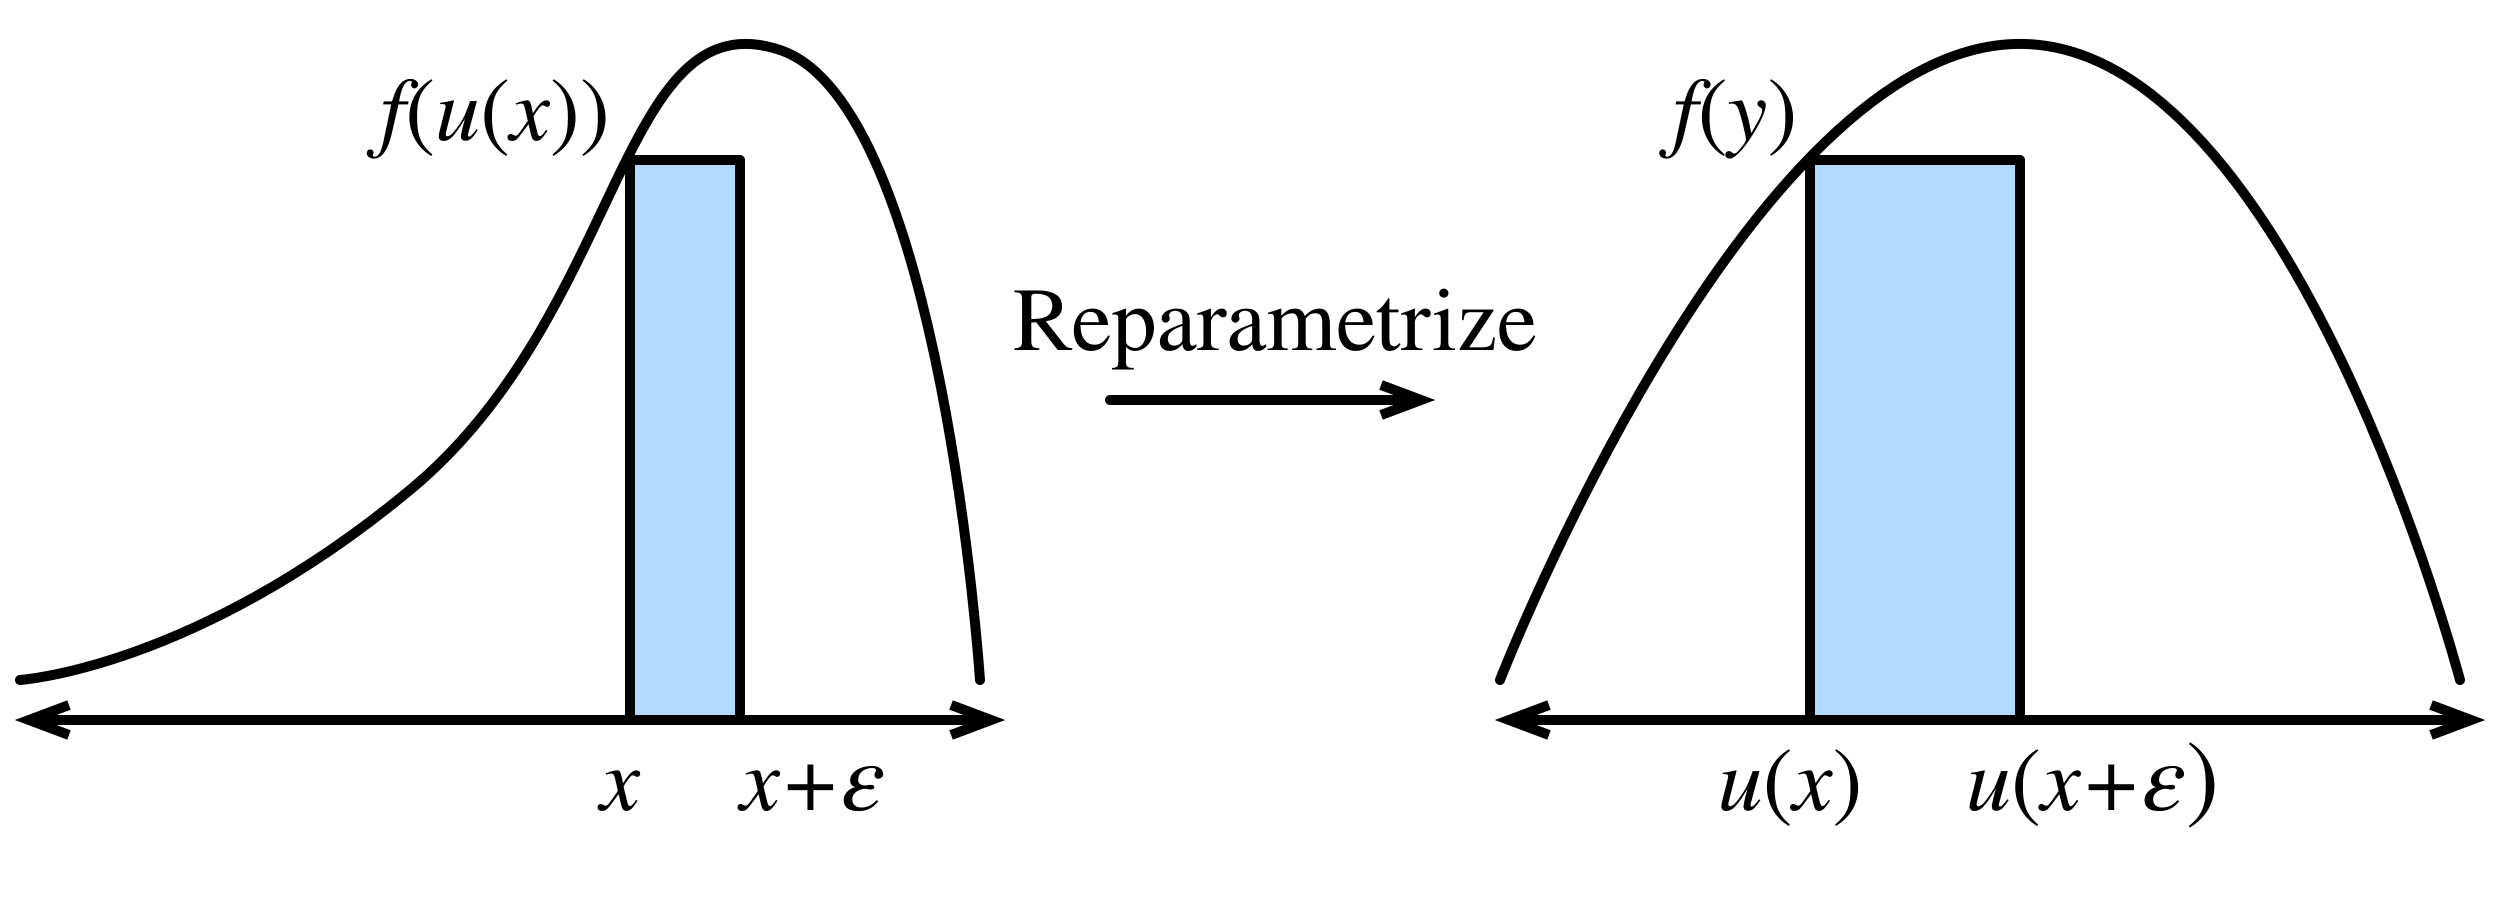
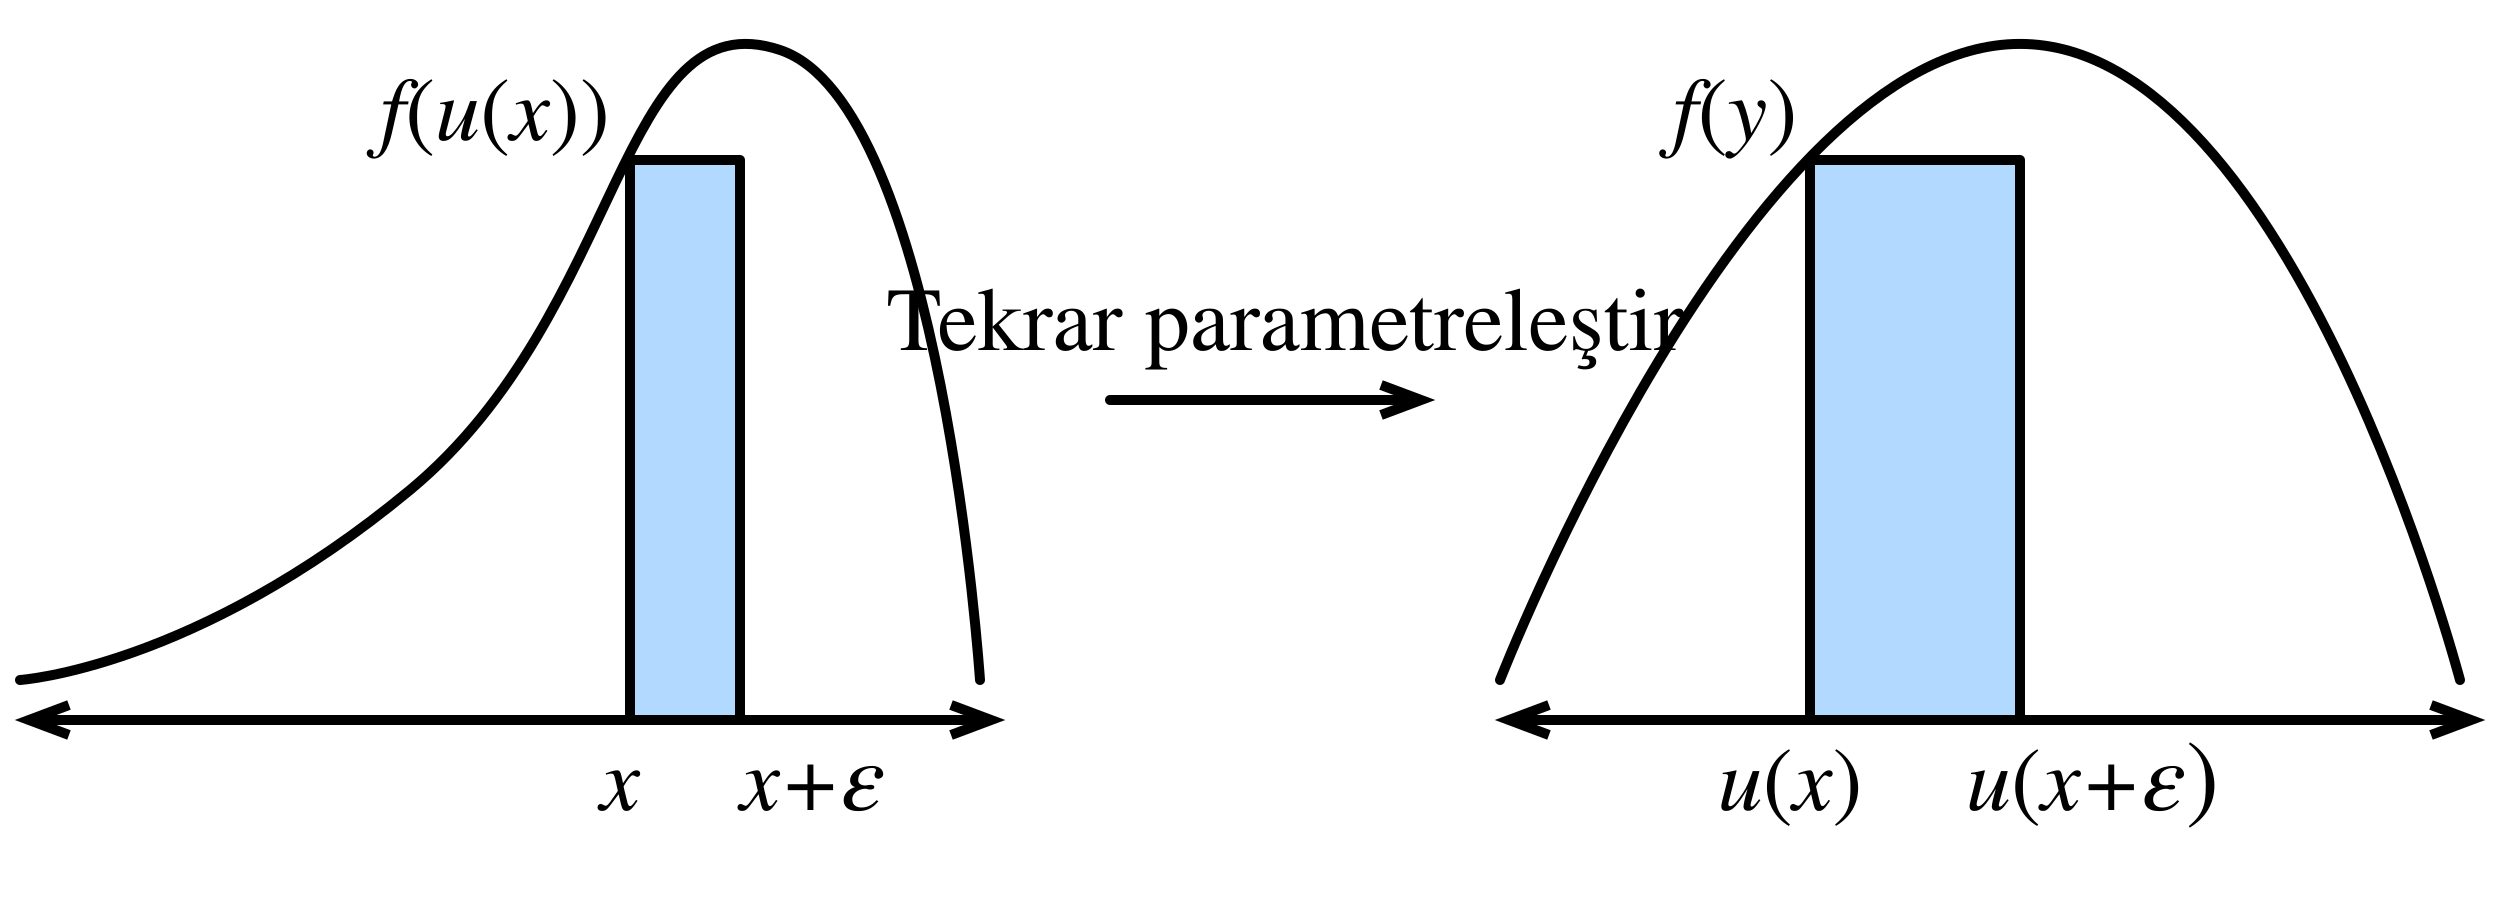
<svg xmlns="http://www.w3.org/2000/svg" xmlns:xlink="http://www.w3.org/1999/xlink" width="250pt" height="91pt" viewBox="0 0 250 91" version="1.1">
  <defs>
    <g>
      <symbol overflow="visible" id="glyph0-0">
        <path style="stroke:none;" d="" />
      </symbol>
      <symbol overflow="visible" id="glyph0-1">
        <path style="stroke:none;" d="M 2.188 -3.188 C 2.062 -3.812 1.953 -3.969 1.734 -3.969 C 1.516 -3.969 1.219 -3.906 0.672 -3.703 L 0.578 -3.672 L 0.609 -3.531 L 0.766 -3.578 C 0.938 -3.625 1.047 -3.641 1.109 -3.641 C 1.344 -3.641 1.406 -3.562 1.531 -3.031 L 1.781 -1.906 L 1.047 -0.859 C 0.859 -0.594 0.688 -0.422 0.578 -0.422 C 0.531 -0.422 0.438 -0.453 0.344 -0.5 C 0.234 -0.562 0.141 -0.609 0.062 -0.609 C -0.109 -0.609 -0.25 -0.453 -0.25 -0.281 C -0.25 -0.047 -0.078 0.094 0.203 0.094 C 0.484 0.094 0.672 0.016 1.062 -0.516 L 1.859 -1.578 L 2.109 -0.516 C 2.219 -0.062 2.359 0.094 2.641 0.094 C 2.984 0.094 3.219 -0.109 3.75 -0.922 L 3.609 -1.016 C 3.531 -0.922 3.5 -0.859 3.422 -0.75 C 3.219 -0.484 3.109 -0.391 3 -0.391 C 2.875 -0.391 2.797 -0.516 2.734 -0.766 L 2.438 -1.969 C 2.391 -2.188 2.359 -2.312 2.359 -2.375 C 2.766 -3.062 3.094 -3.469 3.25 -3.469 C 3.469 -3.469 3.547 -3.312 3.719 -3.312 C 3.891 -3.312 4.016 -3.453 4.016 -3.641 C 4.016 -3.828 3.875 -3.969 3.656 -3.969 C 3.266 -3.969 2.922 -3.641 2.297 -2.688 Z M 2.188 -3.188 " />
      </symbol>
      <symbol overflow="visible" id="glyph0-2">
        <path style="stroke:none;" d="M 5.312 -1.984 L 5.312 -2.578 L 3.344 -2.578 L 3.344 -4.547 L 2.75 -4.547 L 2.75 -2.578 L 0.781 -2.578 L 0.781 -1.984 L 2.75 -1.984 L 2.75 0 L 3.344 0 L 3.344 -1.984 Z M 5.312 -1.984 " />
      </symbol>
      <symbol overflow="visible" id="glyph0-3">
        <path style="stroke:none;" d="M 0.375 -3.859 L 0.312 -3.562 L 1.125 -3.562 L 0.328 0.219 C 0.125 1.188 -0.156 1.672 -0.547 1.672 C -0.641 1.672 -0.719 1.609 -0.719 1.531 C -0.719 1.438 -0.641 1.391 -0.641 1.266 C -0.641 1.078 -0.781 0.938 -0.984 0.938 C -1.172 0.938 -1.328 1.109 -1.328 1.312 C -1.328 1.625 -1.016 1.859 -0.609 1.859 C 0.203 1.859 0.812 0.984 1.188 -0.688 L 1.844 -3.562 L 2.812 -3.562 L 2.859 -3.859 L 1.906 -3.859 C 2.156 -5.281 2.5 -5.906 3 -5.906 C 3.125 -5.906 3.188 -5.859 3.188 -5.781 C 3.188 -5.703 3.109 -5.656 3.109 -5.516 C 3.109 -5.297 3.281 -5.156 3.438 -5.156 C 3.641 -5.156 3.812 -5.344 3.812 -5.547 C 3.812 -5.875 3.484 -6.109 3.047 -6.109 C 2.5 -6.109 2.125 -5.797 1.859 -5.406 C 1.562 -4.984 1.406 -4.484 1.203 -3.859 Z M 0.375 -3.859 " />
      </symbol>
      <symbol overflow="visible" id="glyph0-4">
        <path style="stroke:none;" d="M 4.156 -1.078 C 3.688 -0.469 3.547 -0.344 3.406 -0.344 C 3.344 -0.344 3.297 -0.391 3.297 -0.5 C 3.297 -0.609 3.422 -1.031 3.469 -1.203 L 4.188 -3.891 L 3.516 -3.891 C 3.078 -2.688 2.953 -2.344 2.531 -1.703 C 1.969 -0.859 1.562 -0.375 1.25 -0.375 C 1.109 -0.375 1.078 -0.469 1.078 -0.609 C 1.078 -0.641 1.094 -0.719 1.094 -0.75 L 1.906 -3.938 L 1.859 -3.969 C 1.344 -3.859 1.031 -3.781 0.516 -3.719 L 0.516 -3.594 C 0.859 -3.594 0.875 -3.594 0.969 -3.547 C 1.016 -3.516 1.062 -3.453 1.062 -3.391 C 1.062 -3.312 1.016 -3.078 0.938 -2.781 L 0.625 -1.531 C 0.453 -0.875 0.375 -0.547 0.375 -0.375 C 0.375 -0.047 0.547 0.094 0.859 0.094 C 1.5 0.094 1.938 -0.375 3 -2.125 C 2.719 -1.156 2.594 -0.547 2.594 -0.344 C 2.594 -0.078 2.766 0.078 3.031 0.078 C 3.453 0.078 3.688 -0.094 4.281 -0.984 Z M 4.156 -1.078 " />
      </symbol>
      <symbol overflow="visible" id="glyph0-5">
        <path style="stroke:none;" d="M 2.188 -1.672 C 2.031 -2.469 1.562 -3.969 1.422 -3.969 L 1.391 -3.969 C 0.906 -3.891 0.609 -3.844 0.422 -3.812 C 0.328 -3.781 0.234 -3.766 0.141 -3.75 L 0.141 -3.594 C 0.234 -3.625 0.312 -3.641 0.406 -3.641 C 0.781 -3.641 0.938 -3.5 1.109 -3.062 C 1.344 -2.453 1.844 -0.438 1.844 -0.078 C 1.844 0.031 1.812 0.141 1.75 0.25 C 1.688 0.359 1.281 0.891 1.109 1.062 C 0.906 1.281 0.797 1.359 0.688 1.359 C 0.453 1.359 0.453 1.109 0.141 1.109 C -0.062 1.109 -0.219 1.266 -0.219 1.469 C -0.219 1.703 -0.031 1.859 0.25 1.859 C 0.75 1.859 1.719 0.812 2.656 -0.734 C 3.406 -1.969 3.828 -2.969 3.828 -3.469 C 3.828 -3.75 3.641 -3.969 3.359 -3.969 C 3.156 -3.969 3 -3.828 3 -3.641 C 3 -3.484 3.062 -3.406 3.234 -3.281 C 3.406 -3.172 3.469 -3.125 3.469 -3 C 3.469 -2.594 3.141 -1.953 2.375 -0.688 Z M 2.188 -1.672 " />
      </symbol>
      <symbol overflow="visible" id="glyph1-0">
        <path style="stroke:none;" d="" />
      </symbol>
      <symbol overflow="visible" id="glyph1-1">
        <path style="stroke:none;" d="M 3.594 -0.984 C 3.062 -0.406 2.578 -0.25 2.047 -0.25 C 1.625 -0.25 1.156 -0.453 1.156 -1.062 C 1.156 -1.812 1.984 -2.125 2.453 -2.125 C 2.656 -2.125 2.734 -2.047 2.906 -2.047 C 3.234 -2.047 3.359 -2.125 3.359 -2.312 C 3.359 -2.438 3.203 -2.516 3.016 -2.516 C 2.766 -2.516 2.594 -2.453 2.484 -2.453 C 2.062 -2.453 1.75 -2.625 1.75 -2.984 C 1.75 -3.906 2.578 -4.203 3.156 -4.203 C 3.391 -4.203 3.531 -4.109 3.531 -4 C 3.531 -3.812 3.375 -3.719 3.375 -3.516 C 3.375 -3.281 3.531 -3.125 3.766 -3.125 C 3.953 -3.125 4.25 -3.297 4.25 -3.578 C 4.25 -4.062 3.812 -4.406 3.172 -4.406 C 1.797 -4.406 0.938 -3.703 0.938 -2.938 C 0.938 -2.641 1.125 -2.359 1.453 -2.297 C 0.812 -2.125 0.297 -1.625 0.297 -1 C 0.297 -0.484 0.562 0.109 1.766 0.109 C 2.516 0.109 3.156 -0.109 3.766 -0.875 Z M 3.594 -0.984 " />
      </symbol>
      <symbol overflow="visible" id="glyph2-0">
        <path style="stroke:none;" d="" />
      </symbol>
      <symbol overflow="visible" id="glyph2-1">
        <path style="stroke:none;" d="M 2.734 1.453 C 1.469 0.391 1.203 -0.625 1.203 -2.297 C 1.203 -4.031 1.484 -4.875 2.734 -5.938 L 2.656 -6.078 C 1.219 -5.234 0.438 -3.938 0.438 -2.266 C 0.438 -0.734 1.203 0.781 2.625 1.594 Z M 2.734 1.453 " />
      </symbol>
      <symbol overflow="visible" id="glyph2-2">
        <path style="stroke:none;" d="M 0.266 -5.938 C 1.562 -4.906 1.797 -3.875 1.797 -2.203 C 1.797 -0.453 1.531 0.391 0.266 1.453 L 0.344 1.594 C 1.766 0.719 2.562 -0.562 2.562 -2.219 C 2.562 -3.75 1.75 -5.25 0.375 -6.078 Z M 0.266 -5.938 " />
      </symbol>
      <symbol overflow="visible" id="glyph2-3">
-         <path style="stroke:none;" d="M 5.938 0 L 5.938 -0.172 C 5.547 -0.203 5.359 -0.266 5.094 -0.594 L 3.297 -2.875 C 4.422 -3.047 4.922 -3.562 4.922 -4.344 C 4.922 -4.75 4.781 -5.188 4.484 -5.422 C 4.094 -5.734 3.453 -5.953 2.594 -5.953 L 0.156 -5.953 L 0.156 -5.781 C 0.844 -5.734 0.922 -5.625 0.922 -4.953 L 0.922 -1.109 C 0.922 -0.328 0.828 -0.219 0.156 -0.172 L 0.156 0 L 2.641 0 L 2.641 -0.172 C 1.938 -0.219 1.844 -0.328 1.844 -1.016 L 1.844 -2.75 L 2.344 -2.766 L 4.484 0 Z M 1.844 -5.25 C 1.844 -5.562 1.984 -5.625 2.297 -5.625 C 3.406 -5.625 3.938 -5.234 3.938 -4.422 C 3.938 -3.969 3.75 -3.578 3.422 -3.391 C 3.016 -3.172 2.703 -3.109 1.844 -3.094 Z M 1.844 -5.25 " />
+         <path style="stroke:none;" d="M 5.344 -4.422 L 5.281 -5.953 L 0.219 -5.953 L 0.156 -4.422 L 0.375 -4.422 C 0.547 -5.422 0.797 -5.578 1.75 -5.578 L 2.281 -5.578 L 2.281 -1.109 C 2.281 -0.312 2.188 -0.219 1.438 -0.172 L 1.438 0 L 4.062 0 L 4.062 -0.172 C 3.328 -0.203 3.203 -0.312 3.203 -1 L 3.203 -5.578 L 3.734 -5.578 C 4.688 -5.578 4.922 -5.422 5.125 -4.422 Z M 5.344 -4.422 " />
      </symbol>
      <symbol overflow="visible" id="glyph2-4">
        <path style="stroke:none;" d="M 3.672 -1.469 C 3.234 -0.812 2.891 -0.531 2.281 -0.531 C 1.875 -0.531 1.531 -0.688 1.281 -1.031 C 0.969 -1.453 0.922 -1.812 0.875 -2.5 L 3.641 -2.5 C 3.609 -2.984 3.516 -3.266 3.344 -3.516 C 3.047 -3.922 2.641 -4.141 2.094 -4.141 C 0.953 -4.141 0.219 -3.219 0.219 -1.953 C 0.219 -0.719 0.875 0.094 1.938 0.094 C 2.828 0.094 3.469 -0.438 3.812 -1.406 Z M 0.891 -2.781 C 0.984 -3.453 1.344 -3.812 1.844 -3.812 C 2.438 -3.812 2.625 -3.516 2.734 -2.781 Z M 0.891 -2.781 " />
      </symbol>
      <symbol overflow="visible" id="glyph2-5">
+         <path style="stroke:none;" d="M 4.547 0 L 4.547 -0.141 C 4.156 -0.156 3.859 -0.328 3.484 -0.797 L 2.109 -2.531 L 2.375 -2.781 C 3.484 -3.812 3.75 -3.922 4.312 -3.922 L 4.312 -4.047 L 2.484 -4.047 L 2.484 -3.922 C 2.828 -3.922 2.938 -3.875 2.938 -3.766 C 2.938 -3.688 2.859 -3.562 2.734 -3.453 L 1.5 -2.344 L 1.5 -6.125 L 1.453 -6.141 C 1.109 -6.031 0.875 -5.969 0.328 -5.828 L 0.062 -5.75 L 0.062 -5.609 C 0.188 -5.609 0.266 -5.625 0.344 -5.625 C 0.656 -5.625 0.734 -5.516 0.734 -5.078 L 0.734 -0.734 C 0.734 -0.266 0.719 -0.25 0.062 -0.141 L 0.062 0 L 2.172 0 L 2.172 -0.141 L 1.984 -0.141 C 1.625 -0.156 1.5 -0.281 1.5 -0.609 L 1.5 -2.266 L 2.844 -0.484 C 2.922 -0.391 2.938 -0.312 2.938 -0.266 C 2.938 -0.188 2.859 -0.141 2.75 -0.141 L 2.578 -0.141 L 2.578 0 Z M 4.547 0 " />
+       </symbol>
+       <symbol overflow="visible" id="glyph2-6">
+         <path style="stroke:none;" d="M 1.438 -4.125 L 1.391 -4.141 C 0.922 -3.953 0.594 -3.828 0.062 -3.656 L 0.062 -3.516 C 0.188 -3.531 0.266 -3.547 0.375 -3.547 C 0.609 -3.547 0.688 -3.406 0.688 -3 L 0.688 -0.75 C 0.688 -0.312 0.625 -0.25 0.047 -0.141 L 0.047 0 L 2.203 0 L 2.203 -0.141 C 1.594 -0.156 1.438 -0.297 1.438 -0.812 L 1.438 -2.828 C 1.438 -3.125 1.812 -3.578 2.062 -3.578 C 2.125 -3.578 2.203 -3.531 2.297 -3.438 C 2.453 -3.297 2.547 -3.266 2.656 -3.266 C 2.875 -3.266 3.016 -3.406 3.016 -3.656 C 3.016 -3.953 2.828 -4.141 2.516 -4.141 C 2.141 -4.141 1.891 -3.938 1.438 -3.297 Z M 1.438 -4.125 " />
+       </symbol>
+       <symbol overflow="visible" id="glyph2-7">
+         <path style="stroke:none;" d="M 3.984 -0.594 C 3.828 -0.469 3.734 -0.422 3.594 -0.422 C 3.422 -0.422 3.312 -0.609 3.312 -1.016 L 3.312 -2.734 C 3.312 -3.281 3.281 -3.469 3.062 -3.734 C 2.844 -4 2.5 -4.141 2 -4.141 C 1.594 -4.141 1.219 -4.031 0.969 -3.875 C 0.641 -3.672 0.5 -3.391 0.5 -3.156 C 0.5 -2.906 0.703 -2.734 0.891 -2.734 C 1.125 -2.734 1.312 -2.938 1.312 -3.109 C 1.312 -3.297 1.25 -3.328 1.25 -3.484 C 1.25 -3.719 1.516 -3.922 1.875 -3.922 C 2.281 -3.922 2.578 -3.672 2.578 -3.109 L 2.578 -2.625 C 1.562 -2.25 1.234 -2.078 0.969 -1.906 C 0.609 -1.672 0.328 -1.312 0.328 -0.844 C 0.328 -0.25 0.719 0.094 1.281 0.094 C 1.672 0.094 2.109 -0.031 2.578 -0.562 L 2.594 -0.562 C 2.641 -0.094 2.828 0.094 3.172 0.094 C 3.469 0.094 3.703 0 3.984 -0.344 Z M 2.578 -1.141 C 2.578 -0.875 2.531 -0.75 2.266 -0.578 C 2.109 -0.484 1.922 -0.438 1.75 -0.438 C 1.391 -0.438 1.125 -0.641 1.125 -1.125 C 1.125 -1.406 1.219 -1.625 1.438 -1.812 C 1.656 -2.031 2.031 -2.219 2.578 -2.406 Z M 2.578 -1.141 " />
+       </symbol>
+       <symbol overflow="visible" id="glyph2-8">
+         <path style="stroke:none;" d="" />
+       </symbol>
+       <symbol overflow="visible" id="glyph2-9">
        <path style="stroke:none;" d="M 1.438 -4.125 L 1.375 -4.141 C 0.906 -3.953 0.578 -3.828 0.078 -3.688 L 0.078 -3.531 C 0.156 -3.547 0.219 -3.547 0.312 -3.547 C 0.609 -3.547 0.672 -3.453 0.672 -3.031 L 0.672 1.172 C 0.672 1.641 0.578 1.75 0.047 1.797 L 0.047 1.953 L 2.219 1.953 L 2.219 1.797 C 1.547 1.781 1.438 1.688 1.438 1.109 L 1.438 -0.297 C 1.75 0 1.969 0.094 2.344 0.094 C 3.406 0.094 4.234 -0.922 4.234 -2.219 C 4.234 -3.344 3.594 -4.141 2.734 -4.141 C 2.219 -4.141 1.828 -3.922 1.438 -3.422 Z M 1.438 -3 C 1.438 -3.281 1.938 -3.594 2.344 -3.594 C 3.016 -3.594 3.453 -2.922 3.453 -1.859 C 3.453 -0.875 3.016 -0.203 2.359 -0.203 C 1.938 -0.203 1.438 -0.516 1.438 -0.797 Z M 1.438 -3 " />
      </symbol>
-       <symbol overflow="visible" id="glyph2-6">
-         <path style="stroke:none;" d="M 3.984 -0.594 C 3.828 -0.469 3.734 -0.422 3.594 -0.422 C 3.422 -0.422 3.312 -0.609 3.312 -1.016 L 3.312 -2.734 C 3.312 -3.281 3.281 -3.469 3.062 -3.734 C 2.844 -4 2.5 -4.141 2 -4.141 C 1.594 -4.141 1.219 -4.031 0.969 -3.875 C 0.641 -3.672 0.5 -3.391 0.5 -3.156 C 0.5 -2.906 0.703 -2.734 0.891 -2.734 C 1.125 -2.734 1.312 -2.938 1.312 -3.109 C 1.312 -3.297 1.25 -3.328 1.25 -3.484 C 1.25 -3.719 1.516 -3.922 1.875 -3.922 C 2.281 -3.922 2.578 -3.672 2.578 -3.109 L 2.578 -2.625 C 1.562 -2.25 1.234 -2.078 0.969 -1.906 C 0.609 -1.672 0.328 -1.312 0.328 -0.844 C 0.328 -0.25 0.719 0.094 1.281 0.094 C 1.672 0.094 2.109 -0.031 2.578 -0.562 L 2.594 -0.562 C 2.641 -0.094 2.828 0.094 3.172 0.094 C 3.469 0.094 3.703 0 3.984 -0.344 Z M 2.578 -1.141 C 2.578 -0.875 2.531 -0.75 2.266 -0.578 C 2.109 -0.484 1.922 -0.438 1.75 -0.438 C 1.391 -0.438 1.125 -0.641 1.125 -1.125 C 1.125 -1.406 1.219 -1.625 1.438 -1.812 C 1.656 -2.031 2.031 -2.219 2.578 -2.406 Z M 2.578 -1.141 " />
-       </symbol>
-       <symbol overflow="visible" id="glyph2-7">
-         <path style="stroke:none;" d="M 1.438 -4.125 L 1.391 -4.141 C 0.922 -3.953 0.594 -3.828 0.062 -3.656 L 0.062 -3.516 C 0.188 -3.531 0.266 -3.547 0.375 -3.547 C 0.609 -3.547 0.688 -3.406 0.688 -3 L 0.688 -0.75 C 0.688 -0.312 0.625 -0.25 0.047 -0.141 L 0.047 0 L 2.203 0 L 2.203 -0.141 C 1.594 -0.156 1.438 -0.297 1.438 -0.812 L 1.438 -2.828 C 1.438 -3.125 1.812 -3.578 2.062 -3.578 C 2.125 -3.578 2.203 -3.531 2.297 -3.438 C 2.453 -3.297 2.547 -3.266 2.656 -3.266 C 2.875 -3.266 3.016 -3.406 3.016 -3.656 C 3.016 -3.953 2.828 -4.141 2.516 -4.141 C 2.141 -4.141 1.891 -3.938 1.438 -3.297 Z M 1.438 -4.125 " />
-       </symbol>
-       <symbol overflow="visible" id="glyph2-8">
+       <symbol overflow="visible" id="glyph2-10">
        <path style="stroke:none;" d="M 6.969 0 L 6.969 -0.141 L 6.734 -0.156 C 6.469 -0.172 6.359 -0.281 6.359 -0.688 L 6.359 -2.516 C 6.359 -3.578 6.031 -4.141 5.312 -4.141 C 4.781 -4.141 4.328 -3.906 3.844 -3.391 C 3.688 -3.891 3.375 -4.141 2.891 -4.141 C 2.484 -4.141 2.109 -4.062 1.516 -3.453 L 1.5 -3.453 L 1.5 -4.109 L 1.422 -4.141 C 0.969 -3.969 0.672 -3.875 0.172 -3.734 L 0.172 -3.578 C 0.281 -3.609 0.359 -3.625 0.453 -3.625 C 0.688 -3.625 0.781 -3.469 0.781 -3.031 L 0.781 -0.797 C 0.781 -0.266 0.641 -0.141 0.141 -0.141 L 0.141 0 L 2.141 0 L 2.141 -0.141 C 1.672 -0.156 1.531 -0.25 1.531 -0.625 L 1.531 -3.125 C 1.531 -3.156 1.578 -3.219 1.641 -3.281 C 1.828 -3.5 2.266 -3.672 2.594 -3.672 C 2.984 -3.672 3.188 -3.297 3.188 -2.672 L 3.188 -0.781 C 3.188 -0.219 3.094 -0.172 2.578 -0.141 L 2.578 0 L 4.594 0 L 4.594 -0.141 C 4.078 -0.141 3.938 -0.266 3.938 -0.859 L 3.938 -3.125 C 4.219 -3.516 4.484 -3.672 4.906 -3.672 C 5.422 -3.672 5.594 -3.375 5.594 -2.656 L 5.594 -0.812 C 5.594 -0.281 5.516 -0.188 5.016 -0.141 L 5.016 0 Z M 6.969 0 " />
      </symbol>
-       <symbol overflow="visible" id="glyph2-9">
+       <symbol overflow="visible" id="glyph2-11">
        <path style="stroke:none;" d="M 2.391 -0.688 C 2.203 -0.453 2.047 -0.375 1.859 -0.375 C 1.516 -0.375 1.391 -0.609 1.391 -1.188 L 1.391 -3.766 L 2.297 -3.766 L 2.297 -4.047 L 1.391 -4.047 L 1.391 -5.094 C 1.391 -5.188 1.375 -5.219 1.328 -5.219 C 1.266 -5.125 1.203 -5.047 1.141 -4.953 C 0.797 -4.469 0.5 -4.125 0.266 -4 C 0.172 -3.938 0.109 -3.875 0.109 -3.828 C 0.109 -3.797 0.125 -3.781 0.156 -3.766 L 0.625 -3.766 L 0.625 -1.047 C 0.625 -0.297 0.906 0.094 1.422 0.094 C 1.875 0.094 2.219 -0.125 2.516 -0.594 Z M 2.391 -0.688 " />
      </symbol>
-       <symbol overflow="visible" id="glyph2-10">
+       <symbol overflow="visible" id="glyph2-12">
+         <path style="stroke:none;" d="M 2.312 0 L 2.312 -0.141 C 1.734 -0.172 1.641 -0.281 1.641 -0.781 L 1.641 -6.109 L 1.594 -6.141 C 1.125 -6 0.797 -5.906 0.172 -5.75 L 0.172 -5.609 C 0.312 -5.625 0.438 -5.625 0.5 -5.625 C 0.797 -5.625 0.875 -5.484 0.875 -5.047 L 0.875 -0.828 C 0.875 -0.328 0.75 -0.188 0.188 -0.141 L 0.188 0 Z M 2.312 0 " />
+       </symbol>
+       <symbol overflow="visible" id="glyph2-13">
        <path style="stroke:none;" d="M 1.625 -5.688 C 1.625 -5.938 1.422 -6.141 1.156 -6.141 C 0.906 -6.141 0.703 -5.938 0.703 -5.688 C 0.703 -5.422 0.906 -5.234 1.156 -5.234 C 1.422 -5.234 1.625 -5.422 1.625 -5.688 Z M 2.281 0 L 2.281 -0.141 C 1.688 -0.188 1.609 -0.281 1.609 -0.938 L 1.609 -4.109 L 1.578 -4.141 L 0.188 -3.641 L 0.188 -3.5 C 0.344 -3.547 0.484 -3.547 0.562 -3.547 C 0.781 -3.547 0.859 -3.406 0.859 -2.984 L 0.859 -0.938 C 0.859 -0.25 0.766 -0.172 0.141 -0.141 L 0.141 0 Z M 2.281 0 " />
      </symbol>
-       <symbol overflow="visible" id="glyph2-11">
-         <path style="stroke:none;" d="M 3.766 -1.219 L 3.594 -1.266 C 3.516 -0.812 3.484 -0.672 3.359 -0.516 C 3.234 -0.359 2.922 -0.266 2.406 -0.266 L 1.203 -0.266 L 3.625 -3.922 L 3.625 -4.047 L 0.516 -4.047 L 0.484 -2.984 L 0.641 -2.984 C 0.719 -3.641 0.859 -3.781 1.422 -3.781 L 2.641 -3.781 L 0.25 -0.141 L 0.25 0 L 3.625 0 Z M 3.766 -1.219 " />
-       </symbol>
      <symbol overflow="visible" id="glyph3-0">
        <path style="stroke:none;" d="" />
      </symbol>
      <symbol overflow="visible" id="glyph3-1">
+         <path style="stroke:none;" d="M 1.312 0.891 L 1.375 0.938 C 1.438 0.906 1.516 0.906 1.625 0.906 C 1.969 0.906 2.094 0.984 2.094 1.219 C 2.094 1.469 1.906 1.625 1.609 1.625 C 1.406 1.625 1.266 1.594 1.016 1.516 L 0.891 1.797 C 1.156 1.906 1.375 1.938 1.641 1.938 C 2.344 1.938 2.766 1.641 2.766 1.172 C 2.766 0.781 2.484 0.562 2 0.562 C 1.906 0.562 1.859 0.562 1.766 0.578 L 1.953 0.094 C 2.594 0.047 3.125 -0.453 3.125 -1.031 C 3.125 -1.547 2.922 -1.797 2.344 -2.141 L 1.406 -2.703 C 1.156 -2.859 1.016 -3.125 1.016 -3.328 C 1.016 -3.75 1.312 -3.938 1.688 -3.938 C 2.234 -3.938 2.5 -3.641 2.703 -2.828 L 2.844 -2.828 L 2.797 -4.047 L 2.703 -4.047 C 2.625 -3.969 2.594 -3.953 2.562 -3.953 C 2.5 -3.953 2.406 -3.984 2.297 -4.031 C 2.109 -4.125 1.922 -4.125 1.703 -4.125 C 0.969 -4.125 0.453 -3.734 0.453 -3.031 C 0.453 -2.562 0.797 -2.141 1.531 -1.719 L 2.031 -1.453 C 2.328 -1.281 2.5 -1.047 2.5 -0.781 C 2.5 -0.406 2.219 -0.109 1.75 -0.109 C 1.141 -0.109 0.797 -0.5 0.609 -1.375 L 0.469 -1.375 L 0.469 0.031 L 0.578 0.031 C 0.641 -0.047 0.688 -0.078 0.797 -0.078 C 0.906 -0.078 1 -0.062 1.219 0.016 C 1.344 0.047 1.5 0.078 1.641 0.078 Z M 1.312 0.891 " />
+       </symbol>
+       <symbol overflow="visible" id="glyph4-0">
+         <path style="stroke:none;" d="" />
+       </symbol>
+       <symbol overflow="visible" id="glyph4-1">
        <path style="stroke:none;" d="M 0.297 -6.594 C 1.734 -5.453 1.984 -4.312 1.984 -2.438 C 1.984 -0.5 1.703 0.438 0.297 1.609 L 0.375 1.766 C 1.969 0.797 2.844 -0.625 2.844 -2.469 C 2.844 -4.172 1.938 -5.844 0.406 -6.766 Z M 0.297 -6.594 " />
      </symbol>
    </g>
  </defs>
  <g id="surface1">
    <path style="fill:none;stroke-width:1;stroke-linecap:round;stroke-linejoin:round;stroke:rgb(0%,0%,0%);stroke-opacity:1;stroke-miterlimit:10;" d="M 93.102 80 L 4.898 80 " transform="matrix(1,0,0,1,2,-8)" />
    <path style="fill:none;stroke-width:1;stroke-linecap:butt;stroke-linejoin:miter;stroke:rgb(0%,0%,0%);stroke-opacity:1;stroke-miterlimit:10;" d="M 0.898 80 L 4.898 80 M 4.898 81.5 L 0.898 80 L 4.898 78.5 " transform="matrix(1,0,0,1,2,-8)" />
    <path style="fill:none;stroke-width:1;stroke-linecap:butt;stroke-linejoin:miter;stroke:rgb(0%,0%,0%);stroke-opacity:1;stroke-miterlimit:10;" d="M 97.102 80 L 93.102 80 M 93.102 78.5 L 97.102 80 L 93.102 81.5 " transform="matrix(1,0,0,1,2,-8)" />
    <path style="fill:none;stroke-width:1;stroke-linecap:round;stroke-linejoin:round;stroke:rgb(0%,0%,0%);stroke-opacity:1;stroke-miterlimit:10;" d="M 0 76 C 0 76 17.469 74.848 39 57 C 60.531 39.152 59.852 7.617 76 13 C 92.148 18.383 96 76 96 76 " transform="matrix(1,0,0,1,2,-8)" />
    <path style="fill:none;stroke-width:1;stroke-linecap:round;stroke-linejoin:round;stroke:rgb(0%,0%,0%);stroke-opacity:1;stroke-miterlimit:10;" d="M 241.102 80 L 152.898 80 " transform="matrix(1,0,0,1,2,-8)" />
    <path style="fill:none;stroke-width:1;stroke-linecap:butt;stroke-linejoin:miter;stroke:rgb(0%,0%,0%);stroke-opacity:1;stroke-miterlimit:10;" d="M 148.898 80 L 152.898 80 M 152.898 81.5 L 148.898 80 L 152.898 78.5 " transform="matrix(1,0,0,1,2,-8)" />
    <path style="fill:none;stroke-width:1;stroke-linecap:butt;stroke-linejoin:miter;stroke:rgb(0%,0%,0%);stroke-opacity:1;stroke-miterlimit:10;" d="M 245.102 80 L 241.102 80 M 241.102 78.5 L 245.102 80 L 241.102 81.5 " transform="matrix(1,0,0,1,2,-8)" />
    <path style="fill:none;stroke-width:1;stroke-linecap:round;stroke-linejoin:round;stroke:rgb(0%,0%,0%);stroke-opacity:1;stroke-miterlimit:10;" d="M 148 76 C 148 76 172.801 12.391 200 12.391 C 227.199 12.391 244 76 244 76 " transform="matrix(1,0,0,1,2,-8)" />
-     <path style="fill-rule:nonzero;fill:rgb(69.804%,85.098%,100%);fill-opacity:1;stroke-width:1;stroke-linecap:round;stroke-linejoin:round;stroke:rgb(0%,0%,0%);stroke-opacity:1;stroke-miterlimit:10;" d="M 61 24 L 72 24 L 72 80 L 61 80 Z M 61 24 " transform="matrix(1,0,0,1,2,-8)" />
-     <path style="fill-rule:nonzero;fill:rgb(69.804%,85.098%,100%);fill-opacity:1;stroke-width:1;stroke-linecap:round;stroke-linejoin:round;stroke:rgb(0%,0%,0%);stroke-opacity:1;stroke-miterlimit:10;" d="M 179 24 L 200 24 L 200 80 L 179 80 Z M 179 24 " transform="matrix(1,0,0,1,2,-8)" />
+     <path style=" stroke:none;fill-rule:nonzero;fill:rgb(69.804%,85.098%,100%);fill-opacity:1;" d="M 63 72 L 74 72 L 74 16 L 63 16 Z M 63 72 " />
+     <path style="fill:none;stroke-width:1;stroke-linecap:round;stroke-linejoin:round;stroke:rgb(0%,0%,0%);stroke-opacity:1;stroke-miterlimit:10;" d="M 61 24 L 72 24 L 72 80 L 61 80 Z M 61 24 " transform="matrix(1,0,0,1,2,-8)" />
+     <path style=" stroke:none;fill-rule:nonzero;fill:rgb(69.804%,85.098%,100%);fill-opacity:1;" d="M 181 72 L 202 72 L 202 16 L 181 16 Z M 181 72 " />
+     <path style="fill:none;stroke-width:1;stroke-linecap:round;stroke-linejoin:round;stroke:rgb(0%,0%,0%);stroke-opacity:1;stroke-miterlimit:10;" d="M 179 24 L 200 24 L 200 80 L 179 80 Z M 179 24 " transform="matrix(1,0,0,1,2,-8)" />
    <g style="fill:rgb(0%,0%,0%);fill-opacity:1;">
      <use xlink:href="#glyph0-1" x="74" y="81" />
      <use xlink:href="#glyph0-2" x="77.996" y="81" />
    </g>
    <g style="fill:rgb(0%,0%,0%);fill-opacity:1;">
      <use xlink:href="#glyph1-1" x="84.071" y="81" />
    </g>
    <g style="fill:rgb(0%,0%,0%);fill-opacity:1;">
      <use xlink:href="#glyph0-1" x="60.004" y="81" />
    </g>
    <g style="fill:rgb(0%,0%,0%);fill-opacity:1;">
      <use xlink:href="#glyph0-3" x="38" y="14" />
    </g>
    <g style="fill:rgb(0%,0%,0%);fill-opacity:1;">
      <use xlink:href="#glyph2-1" x="40.502" y="14" />
    </g>
    <g style="fill:rgb(0%,0%,0%);fill-opacity:1;">
      <use xlink:href="#glyph0-4" x="43.499" y="14" />
    </g>
    <g style="fill:rgb(0%,0%,0%);fill-opacity:1;">
      <use xlink:href="#glyph2-1" x="47.999" y="14" />
    </g>
    <g style="fill:rgb(0%,0%,0%);fill-opacity:1;">
      <use xlink:href="#glyph0-1" x="50.996" y="14" />
    </g>
    <g style="fill:rgb(0%,0%,0%);fill-opacity:1;">
      <use xlink:href="#glyph2-2" x="54.992" y="14" />
      <use xlink:href="#glyph2-2" x="57.989" y="14" />
    </g>
    <path style="fill:none;stroke-width:1;stroke-linecap:round;stroke-linejoin:round;stroke:rgb(0%,0%,0%);stroke-opacity:1;stroke-miterlimit:10;" d="M 136.102 48 C 126.609 48 109 48 109 48 " transform="matrix(1,0,0,1,2,-8)" />
    <path style="fill:none;stroke-width:1;stroke-linecap:butt;stroke-linejoin:miter;stroke:rgb(0%,0%,0%);stroke-opacity:1;stroke-miterlimit:10;" d="M 140.102 48 L 136.102 48 M 136.102 46.5 L 140.102 48 L 136.102 49.5 " transform="matrix(1,0,0,1,2,-8)" />
    <g style="fill:rgb(0%,0%,0%);fill-opacity:1;">
-       <use xlink:href="#glyph2-3" x="101.287" y="35" />
-     </g>
-     <g style="fill:rgb(0%,0%,0%);fill-opacity:1;">
-       <use xlink:href="#glyph2-4" x="107.165" y="35" />
-       <use xlink:href="#glyph2-5" x="111.16" y="35" />
-       <use xlink:href="#glyph2-6" x="115.66" y="35" />
-       <use xlink:href="#glyph2-7" x="119.656" y="35" />
-     </g>
-     <g style="fill:rgb(0%,0%,0%);fill-opacity:1;">
-       <use xlink:href="#glyph2-6" x="122.635" y="35" />
-       <use xlink:href="#glyph2-8" x="126.632" y="35" />
-       <use xlink:href="#glyph2-4" x="133.633" y="35" />
-     </g>
-     <g style="fill:rgb(0%,0%,0%);fill-opacity:1;">
-       <use xlink:href="#glyph2-9" x="137.548" y="35" />
-       <use xlink:href="#glyph2-7" x="140.05" y="35" />
-     </g>
-     <g style="fill:rgb(0%,0%,0%);fill-opacity:1;">
-       <use xlink:href="#glyph2-10" x="143.219" y="35" />
-       <use xlink:href="#glyph2-11" x="145.72" y="35" />
-       <use xlink:href="#glyph2-4" x="149.716" y="35" />
+       <use xlink:href="#glyph2-3" x="88.644" y="35" />
+     </g>
+     <g style="fill:rgb(0%,0%,0%);fill-opacity:1;">
+       <use xlink:href="#glyph2-4" x="93.773" y="35" />
+       <use xlink:href="#glyph2-5" x="97.769" y="35" />
+       <use xlink:href="#glyph2-6" x="102.269" y="35" />
+     </g>
+     <g style="fill:rgb(0%,0%,0%);fill-opacity:1;">
+       <use xlink:href="#glyph2-7" x="105.249" y="35" />
+       <use xlink:href="#glyph2-6" x="109.245" y="35" />
+       <use xlink:href="#glyph2-8" x="112.242" y="35" />
+       <use xlink:href="#glyph2-9" x="114.492" y="35" />
+       <use xlink:href="#glyph2-7" x="118.992" y="35" />
+       <use xlink:href="#glyph2-6" x="122.987" y="35" />
+     </g>
+     <g style="fill:rgb(0%,0%,0%);fill-opacity:1;">
+       <use xlink:href="#glyph2-7" x="125.966" y="35" />
+       <use xlink:href="#glyph2-10" x="129.963" y="35" />
+       <use xlink:href="#glyph2-4" x="136.964" y="35" />
+     </g>
+     <g style="fill:rgb(0%,0%,0%);fill-opacity:1;">
+       <use xlink:href="#glyph2-11" x="140.88" y="35" />
+       <use xlink:href="#glyph2-6" x="143.381" y="35" />
+     </g>
+     <g style="fill:rgb(0%,0%,0%);fill-opacity:1;">
+       <use xlink:href="#glyph2-4" x="146.361" y="35" />
+       <use xlink:href="#glyph2-12" x="150.357" y="35" />
+       <use xlink:href="#glyph2-4" x="152.858" y="35" />
+     </g>
+     <g style="fill:rgb(0%,0%,0%);fill-opacity:1;">
+       <use xlink:href="#glyph3-1" x="156.855" y="35" />
+     </g>
+     <g style="fill:rgb(0%,0%,0%);fill-opacity:1;">
+       <use xlink:href="#glyph2-11" x="160.356" y="35" />
+       <use xlink:href="#glyph2-13" x="162.857" y="35" />
+       <use xlink:href="#glyph2-6" x="165.359" y="35" />
    </g>
    <g style="fill:rgb(0%,0%,0%);fill-opacity:1;">
      <use xlink:href="#glyph0-4" x="196.587" y="81" />
    </g>
    <g style="fill:rgb(0%,0%,0%);fill-opacity:1;">
      <use xlink:href="#glyph2-1" x="201.087" y="81" />
    </g>
    <g style="fill:rgb(0%,0%,0%);fill-opacity:1;">
      <use xlink:href="#glyph0-1" x="204.083" y="81" />
      <use xlink:href="#glyph0-2" x="208.079" y="81" />
    </g>
    <g style="fill:rgb(0%,0%,0%);fill-opacity:1;">
      <use xlink:href="#glyph1-1" x="214.155" y="81" />
    </g>
    <g style="fill:rgb(0%,0%,0%);fill-opacity:1;">
-       <use xlink:href="#glyph3-1" x="218.595" y="81" />
+       <use xlink:href="#glyph4-1" x="218.595" y="81" />
    </g>
    <g style="fill:rgb(0%,0%,0%);fill-opacity:1;">
      <use xlink:href="#glyph0-4" x="171.757" y="81" />
    </g>
    <g style="fill:rgb(0%,0%,0%);fill-opacity:1;">
      <use xlink:href="#glyph2-1" x="176.257" y="81" />
    </g>
    <g style="fill:rgb(0%,0%,0%);fill-opacity:1;">
      <use xlink:href="#glyph0-1" x="179.254" y="81" />
    </g>
    <g style="fill:rgb(0%,0%,0%);fill-opacity:1;">
      <use xlink:href="#glyph2-2" x="183.25" y="81" />
    </g>
    <g style="fill:rgb(0%,0%,0%);fill-opacity:1;">
      <use xlink:href="#glyph0-3" x="167.247" y="14" />
    </g>
    <g style="fill:rgb(0%,0%,0%);fill-opacity:1;">
      <use xlink:href="#glyph2-1" x="169.749" y="14" />
    </g>
    <g style="fill:rgb(0%,0%,0%);fill-opacity:1;">
      <use xlink:href="#glyph0-5" x="172.746" y="14" />
    </g>
    <g style="fill:rgb(0%,0%,0%);fill-opacity:1;">
      <use xlink:href="#glyph2-2" x="176.742" y="14" />
    </g>
  </g>
</svg>
